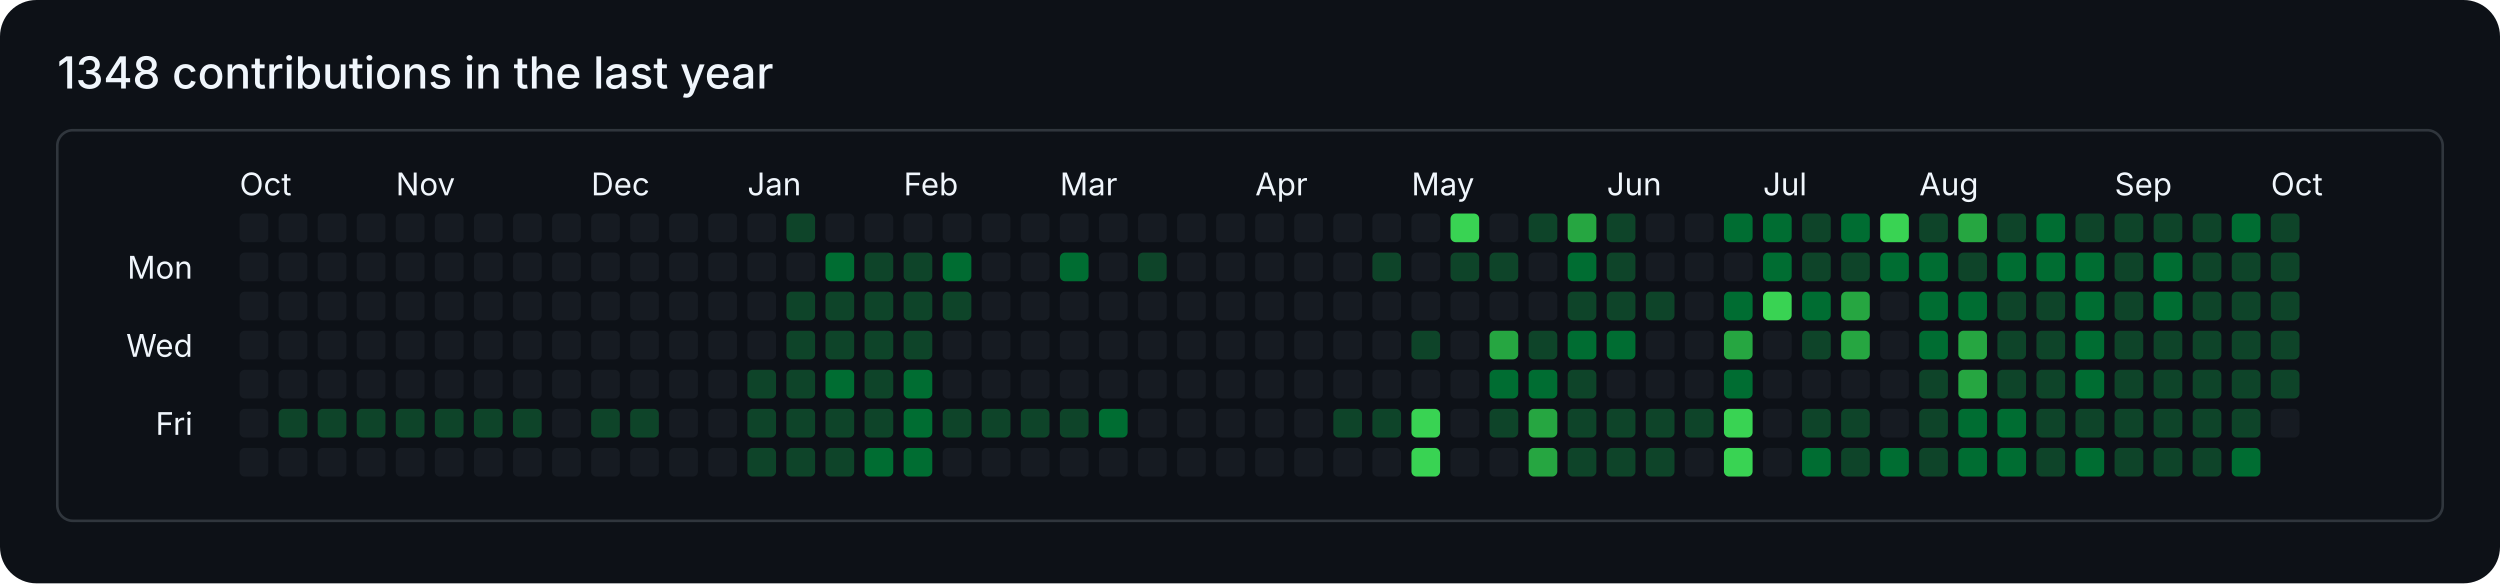
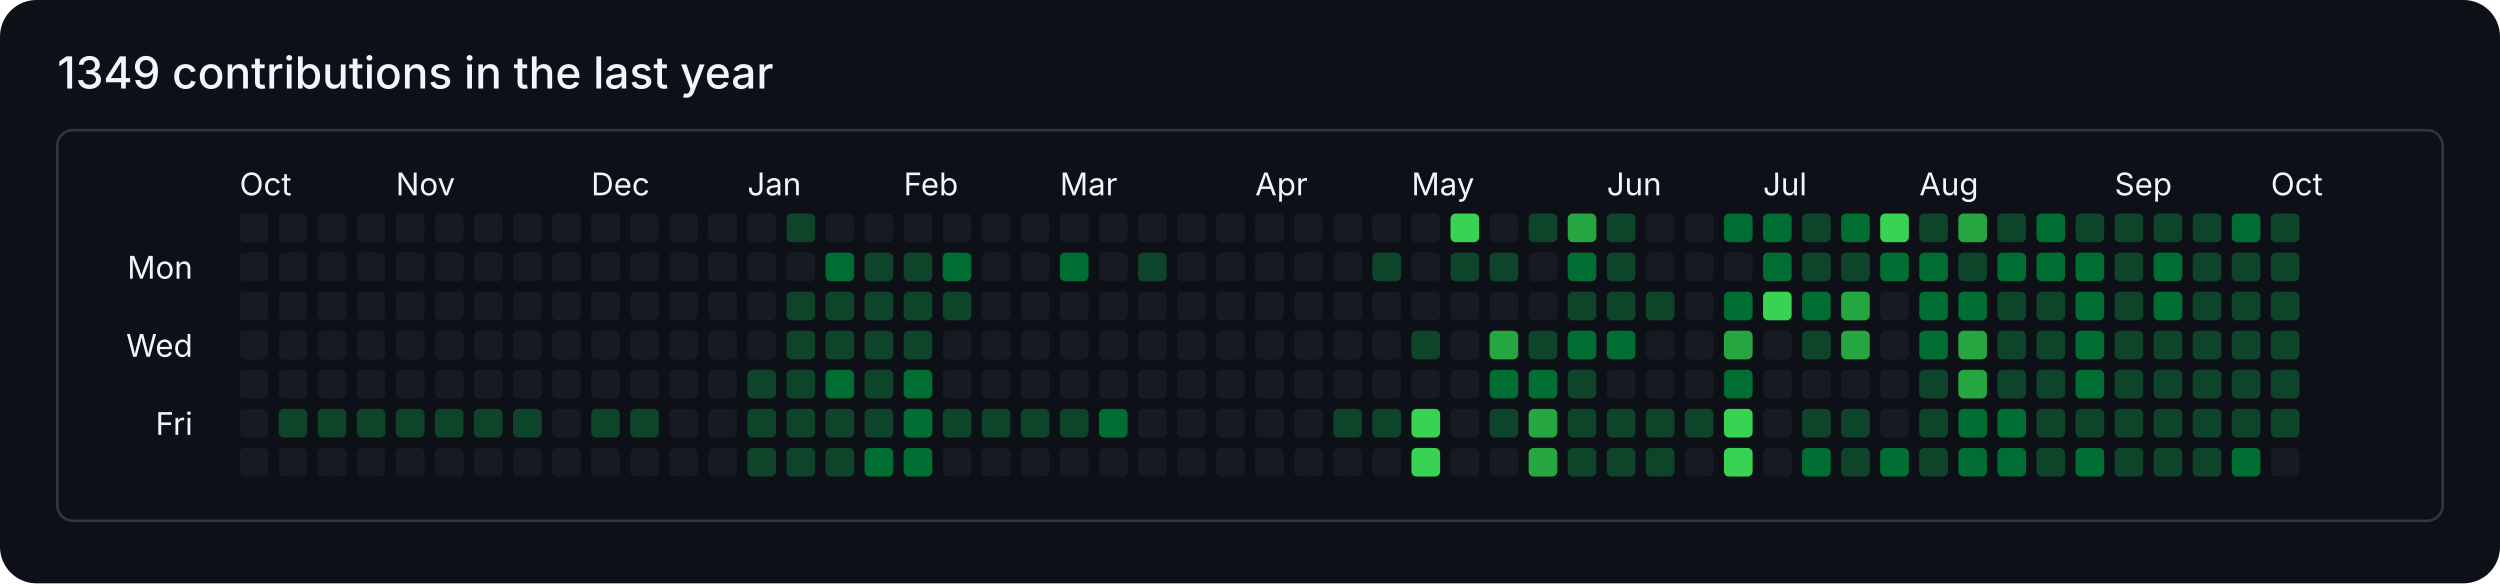
<svg xmlns="http://www.w3.org/2000/svg" width="1200" height="280" viewBox="0 0 960 224" fill="none" role="img" aria-label="AleksZyro GitHub contribution calendar">
  <style>
    .title { font: 500 17px -apple-system, BlinkMacSystemFont, 'Segoe UI', sans-serif; fill: #f0f6fc; }
    .month-label, .weekday-label, .legend, .hint { font: 400 12px -apple-system, BlinkMacSystemFont, 'Segoe UI', sans-serif; fill: #f0f6fc; }
    .hint, .legend-muted { fill: #8b949e; }
    .day-cell { shape-rendering: geometricPrecision; }
  </style>
  <rect width="960" height="224" rx="14" fill="#0d1117" />
-   <text x="22" y="34" class="title">1348 contributions in the last year</text>
+   <text x="22" y="34" class="title">1349 contributions in the last year</text>
  <rect x="22" y="50" width="916" height="150" rx="6" fill="none" stroke="#30363d" />
  <text x="92" y="75" class="month-label">Oct</text>
  <text x="152" y="75" class="month-label">Nov</text>
  <text x="227" y="75" class="month-label">Dec</text>
  <text x="287" y="75" class="month-label">Jan</text>
  <text x="347" y="75" class="month-label">Feb</text>
  <text x="407" y="75" class="month-label">Mar</text>
  <text x="482" y="75" class="month-label">Apr</text>
  <text x="542" y="75" class="month-label">May</text>
  <text x="617" y="75" class="month-label">Jun</text>
  <text x="677" y="75" class="month-label">Jul</text>
  <text x="737" y="75" class="month-label">Aug</text>
  <text x="812" y="75" class="month-label">Sep</text>
  <text x="872" y="75" class="month-label">Oct</text>
  <text x="74" y="107" class="weekday-label" text-anchor="end">Mon</text>
  <text x="74" y="137" class="weekday-label" text-anchor="end">Wed</text>
  <text x="74" y="167" class="weekday-label" text-anchor="end">Fri</text>
  <rect class="day-cell" x="92" y="82" width="11" height="11" rx="2" fill="#161b22" />
  <rect class="day-cell" x="92" y="97" width="11" height="11" rx="2" fill="#161b22" />
  <rect class="day-cell" x="92" y="112" width="11" height="11" rx="2" fill="#161b22" />
  <rect class="day-cell" x="92" y="127" width="11" height="11" rx="2" fill="#161b22" />
  <rect class="day-cell" x="92" y="142" width="11" height="11" rx="2" fill="#161b22" />
  <rect class="day-cell" x="92" y="157" width="11" height="11" rx="2" fill="#161b22" />
  <rect class="day-cell" x="92" y="172" width="11" height="11" rx="2" fill="#161b22" />
  <rect class="day-cell" x="107" y="82" width="11" height="11" rx="2" fill="#161b22" />
  <rect class="day-cell" x="107" y="97" width="11" height="11" rx="2" fill="#161b22" />
  <rect class="day-cell" x="107" y="112" width="11" height="11" rx="2" fill="#161b22" />
  <rect class="day-cell" x="107" y="127" width="11" height="11" rx="2" fill="#161b22" />
  <rect class="day-cell" x="107" y="142" width="11" height="11" rx="2" fill="#161b22" />
  <rect class="day-cell" x="107" y="157" width="11" height="11" rx="2" fill="#0e4429" />
  <rect class="day-cell" x="107" y="172" width="11" height="11" rx="2" fill="#161b22" />
  <rect class="day-cell" x="122" y="82" width="11" height="11" rx="2" fill="#161b22" />
  <rect class="day-cell" x="122" y="97" width="11" height="11" rx="2" fill="#161b22" />
  <rect class="day-cell" x="122" y="112" width="11" height="11" rx="2" fill="#161b22" />
  <rect class="day-cell" x="122" y="127" width="11" height="11" rx="2" fill="#161b22" />
  <rect class="day-cell" x="122" y="142" width="11" height="11" rx="2" fill="#161b22" />
  <rect class="day-cell" x="122" y="157" width="11" height="11" rx="2" fill="#0e4429" />
  <rect class="day-cell" x="122" y="172" width="11" height="11" rx="2" fill="#161b22" />
  <rect class="day-cell" x="137" y="82" width="11" height="11" rx="2" fill="#161b22" />
  <rect class="day-cell" x="137" y="97" width="11" height="11" rx="2" fill="#161b22" />
  <rect class="day-cell" x="137" y="112" width="11" height="11" rx="2" fill="#161b22" />
  <rect class="day-cell" x="137" y="127" width="11" height="11" rx="2" fill="#161b22" />
  <rect class="day-cell" x="137" y="142" width="11" height="11" rx="2" fill="#161b22" />
  <rect class="day-cell" x="137" y="157" width="11" height="11" rx="2" fill="#0e4429" />
  <rect class="day-cell" x="137" y="172" width="11" height="11" rx="2" fill="#161b22" />
  <rect class="day-cell" x="152" y="82" width="11" height="11" rx="2" fill="#161b22" />
  <rect class="day-cell" x="152" y="97" width="11" height="11" rx="2" fill="#161b22" />
  <rect class="day-cell" x="152" y="112" width="11" height="11" rx="2" fill="#161b22" />
  <rect class="day-cell" x="152" y="127" width="11" height="11" rx="2" fill="#161b22" />
  <rect class="day-cell" x="152" y="142" width="11" height="11" rx="2" fill="#161b22" />
  <rect class="day-cell" x="152" y="157" width="11" height="11" rx="2" fill="#0e4429" />
  <rect class="day-cell" x="152" y="172" width="11" height="11" rx="2" fill="#161b22" />
  <rect class="day-cell" x="167" y="82" width="11" height="11" rx="2" fill="#161b22" />
  <rect class="day-cell" x="167" y="97" width="11" height="11" rx="2" fill="#161b22" />
  <rect class="day-cell" x="167" y="112" width="11" height="11" rx="2" fill="#161b22" />
  <rect class="day-cell" x="167" y="127" width="11" height="11" rx="2" fill="#161b22" />
  <rect class="day-cell" x="167" y="142" width="11" height="11" rx="2" fill="#161b22" />
  <rect class="day-cell" x="167" y="157" width="11" height="11" rx="2" fill="#0e4429" />
  <rect class="day-cell" x="167" y="172" width="11" height="11" rx="2" fill="#161b22" />
  <rect class="day-cell" x="182" y="82" width="11" height="11" rx="2" fill="#161b22" />
  <rect class="day-cell" x="182" y="97" width="11" height="11" rx="2" fill="#161b22" />
  <rect class="day-cell" x="182" y="112" width="11" height="11" rx="2" fill="#161b22" />
  <rect class="day-cell" x="182" y="127" width="11" height="11" rx="2" fill="#161b22" />
  <rect class="day-cell" x="182" y="142" width="11" height="11" rx="2" fill="#161b22" />
  <rect class="day-cell" x="182" y="157" width="11" height="11" rx="2" fill="#0e4429" />
  <rect class="day-cell" x="182" y="172" width="11" height="11" rx="2" fill="#161b22" />
  <rect class="day-cell" x="197" y="82" width="11" height="11" rx="2" fill="#161b22" />
  <rect class="day-cell" x="197" y="97" width="11" height="11" rx="2" fill="#161b22" />
  <rect class="day-cell" x="197" y="112" width="11" height="11" rx="2" fill="#161b22" />
  <rect class="day-cell" x="197" y="127" width="11" height="11" rx="2" fill="#161b22" />
  <rect class="day-cell" x="197" y="142" width="11" height="11" rx="2" fill="#161b22" />
  <rect class="day-cell" x="197" y="157" width="11" height="11" rx="2" fill="#0e4429" />
  <rect class="day-cell" x="197" y="172" width="11" height="11" rx="2" fill="#161b22" />
  <rect class="day-cell" x="212" y="82" width="11" height="11" rx="2" fill="#161b22" />
  <rect class="day-cell" x="212" y="97" width="11" height="11" rx="2" fill="#161b22" />
  <rect class="day-cell" x="212" y="112" width="11" height="11" rx="2" fill="#161b22" />
  <rect class="day-cell" x="212" y="127" width="11" height="11" rx="2" fill="#161b22" />
  <rect class="day-cell" x="212" y="142" width="11" height="11" rx="2" fill="#161b22" />
  <rect class="day-cell" x="212" y="157" width="11" height="11" rx="2" fill="#161b22" />
  <rect class="day-cell" x="212" y="172" width="11" height="11" rx="2" fill="#161b22" />
  <rect class="day-cell" x="227" y="82" width="11" height="11" rx="2" fill="#161b22" />
  <rect class="day-cell" x="227" y="97" width="11" height="11" rx="2" fill="#161b22" />
  <rect class="day-cell" x="227" y="112" width="11" height="11" rx="2" fill="#161b22" />
  <rect class="day-cell" x="227" y="127" width="11" height="11" rx="2" fill="#161b22" />
  <rect class="day-cell" x="227" y="142" width="11" height="11" rx="2" fill="#161b22" />
  <rect class="day-cell" x="227" y="157" width="11" height="11" rx="2" fill="#0e4429" />
  <rect class="day-cell" x="227" y="172" width="11" height="11" rx="2" fill="#161b22" />
  <rect class="day-cell" x="242" y="82" width="11" height="11" rx="2" fill="#161b22" />
  <rect class="day-cell" x="242" y="97" width="11" height="11" rx="2" fill="#161b22" />
  <rect class="day-cell" x="242" y="112" width="11" height="11" rx="2" fill="#161b22" />
  <rect class="day-cell" x="242" y="127" width="11" height="11" rx="2" fill="#161b22" />
  <rect class="day-cell" x="242" y="142" width="11" height="11" rx="2" fill="#161b22" />
  <rect class="day-cell" x="242" y="157" width="11" height="11" rx="2" fill="#0e4429" />
  <rect class="day-cell" x="242" y="172" width="11" height="11" rx="2" fill="#161b22" />
  <rect class="day-cell" x="257" y="82" width="11" height="11" rx="2" fill="#161b22" />
  <rect class="day-cell" x="257" y="97" width="11" height="11" rx="2" fill="#161b22" />
  <rect class="day-cell" x="257" y="112" width="11" height="11" rx="2" fill="#161b22" />
  <rect class="day-cell" x="257" y="127" width="11" height="11" rx="2" fill="#161b22" />
  <rect class="day-cell" x="257" y="142" width="11" height="11" rx="2" fill="#161b22" />
  <rect class="day-cell" x="257" y="157" width="11" height="11" rx="2" fill="#161b22" />
  <rect class="day-cell" x="257" y="172" width="11" height="11" rx="2" fill="#161b22" />
  <rect class="day-cell" x="272" y="82" width="11" height="11" rx="2" fill="#161b22" />
  <rect class="day-cell" x="272" y="97" width="11" height="11" rx="2" fill="#161b22" />
  <rect class="day-cell" x="272" y="112" width="11" height="11" rx="2" fill="#161b22" />
  <rect class="day-cell" x="272" y="127" width="11" height="11" rx="2" fill="#161b22" />
  <rect class="day-cell" x="272" y="142" width="11" height="11" rx="2" fill="#161b22" />
  <rect class="day-cell" x="272" y="157" width="11" height="11" rx="2" fill="#161b22" />
  <rect class="day-cell" x="272" y="172" width="11" height="11" rx="2" fill="#161b22" />
  <rect class="day-cell" x="287" y="82" width="11" height="11" rx="2" fill="#161b22" />
  <rect class="day-cell" x="287" y="97" width="11" height="11" rx="2" fill="#161b22" />
  <rect class="day-cell" x="287" y="112" width="11" height="11" rx="2" fill="#161b22" />
  <rect class="day-cell" x="287" y="127" width="11" height="11" rx="2" fill="#161b22" />
  <rect class="day-cell" x="287" y="142" width="11" height="11" rx="2" fill="#0e4429" />
  <rect class="day-cell" x="287" y="157" width="11" height="11" rx="2" fill="#0e4429" />
  <rect class="day-cell" x="287" y="172" width="11" height="11" rx="2" fill="#0e4429" />
  <rect class="day-cell" x="302" y="82" width="11" height="11" rx="2" fill="#0e4429" />
  <rect class="day-cell" x="302" y="97" width="11" height="11" rx="2" fill="#161b22" />
  <rect class="day-cell" x="302" y="112" width="11" height="11" rx="2" fill="#0e4429" />
  <rect class="day-cell" x="302" y="127" width="11" height="11" rx="2" fill="#0e4429" />
  <rect class="day-cell" x="302" y="142" width="11" height="11" rx="2" fill="#0e4429" />
  <rect class="day-cell" x="302" y="157" width="11" height="11" rx="2" fill="#0e4429" />
  <rect class="day-cell" x="302" y="172" width="11" height="11" rx="2" fill="#0e4429" />
  <rect class="day-cell" x="317" y="82" width="11" height="11" rx="2" fill="#161b22" />
  <rect class="day-cell" x="317" y="97" width="11" height="11" rx="2" fill="#006d32" />
  <rect class="day-cell" x="317" y="112" width="11" height="11" rx="2" fill="#0e4429" />
  <rect class="day-cell" x="317" y="127" width="11" height="11" rx="2" fill="#0e4429" />
  <rect class="day-cell" x="317" y="142" width="11" height="11" rx="2" fill="#006d32" />
  <rect class="day-cell" x="317" y="157" width="11" height="11" rx="2" fill="#0e4429" />
  <rect class="day-cell" x="317" y="172" width="11" height="11" rx="2" fill="#0e4429" />
  <rect class="day-cell" x="332" y="82" width="11" height="11" rx="2" fill="#161b22" />
  <rect class="day-cell" x="332" y="97" width="11" height="11" rx="2" fill="#0e4429" />
  <rect class="day-cell" x="332" y="112" width="11" height="11" rx="2" fill="#0e4429" />
  <rect class="day-cell" x="332" y="127" width="11" height="11" rx="2" fill="#0e4429" />
  <rect class="day-cell" x="332" y="142" width="11" height="11" rx="2" fill="#0e4429" />
  <rect class="day-cell" x="332" y="157" width="11" height="11" rx="2" fill="#0e4429" />
  <rect class="day-cell" x="332" y="172" width="11" height="11" rx="2" fill="#006d32" />
  <rect class="day-cell" x="347" y="82" width="11" height="11" rx="2" fill="#161b22" />
  <rect class="day-cell" x="347" y="97" width="11" height="11" rx="2" fill="#0e4429" />
  <rect class="day-cell" x="347" y="112" width="11" height="11" rx="2" fill="#0e4429" />
  <rect class="day-cell" x="347" y="127" width="11" height="11" rx="2" fill="#0e4429" />
  <rect class="day-cell" x="347" y="142" width="11" height="11" rx="2" fill="#006d32" />
  <rect class="day-cell" x="347" y="157" width="11" height="11" rx="2" fill="#006d32" />
  <rect class="day-cell" x="347" y="172" width="11" height="11" rx="2" fill="#006d32" />
  <rect class="day-cell" x="362" y="82" width="11" height="11" rx="2" fill="#161b22" />
  <rect class="day-cell" x="362" y="97" width="11" height="11" rx="2" fill="#006d32" />
  <rect class="day-cell" x="362" y="112" width="11" height="11" rx="2" fill="#0e4429" />
  <rect class="day-cell" x="362" y="127" width="11" height="11" rx="2" fill="#161b22" />
  <rect class="day-cell" x="362" y="142" width="11" height="11" rx="2" fill="#161b22" />
  <rect class="day-cell" x="362" y="157" width="11" height="11" rx="2" fill="#0e4429" />
  <rect class="day-cell" x="362" y="172" width="11" height="11" rx="2" fill="#161b22" />
  <rect class="day-cell" x="377" y="82" width="11" height="11" rx="2" fill="#161b22" />
  <rect class="day-cell" x="377" y="97" width="11" height="11" rx="2" fill="#161b22" />
  <rect class="day-cell" x="377" y="112" width="11" height="11" rx="2" fill="#161b22" />
  <rect class="day-cell" x="377" y="127" width="11" height="11" rx="2" fill="#161b22" />
  <rect class="day-cell" x="377" y="142" width="11" height="11" rx="2" fill="#161b22" />
  <rect class="day-cell" x="377" y="157" width="11" height="11" rx="2" fill="#0e4429" />
  <rect class="day-cell" x="377" y="172" width="11" height="11" rx="2" fill="#161b22" />
  <rect class="day-cell" x="392" y="82" width="11" height="11" rx="2" fill="#161b22" />
  <rect class="day-cell" x="392" y="97" width="11" height="11" rx="2" fill="#161b22" />
  <rect class="day-cell" x="392" y="112" width="11" height="11" rx="2" fill="#161b22" />
  <rect class="day-cell" x="392" y="127" width="11" height="11" rx="2" fill="#161b22" />
  <rect class="day-cell" x="392" y="142" width="11" height="11" rx="2" fill="#161b22" />
  <rect class="day-cell" x="392" y="157" width="11" height="11" rx="2" fill="#0e4429" />
  <rect class="day-cell" x="392" y="172" width="11" height="11" rx="2" fill="#161b22" />
  <rect class="day-cell" x="407" y="82" width="11" height="11" rx="2" fill="#161b22" />
  <rect class="day-cell" x="407" y="97" width="11" height="11" rx="2" fill="#006d32" />
  <rect class="day-cell" x="407" y="112" width="11" height="11" rx="2" fill="#161b22" />
  <rect class="day-cell" x="407" y="127" width="11" height="11" rx="2" fill="#161b22" />
  <rect class="day-cell" x="407" y="142" width="11" height="11" rx="2" fill="#161b22" />
  <rect class="day-cell" x="407" y="157" width="11" height="11" rx="2" fill="#0e4429" />
  <rect class="day-cell" x="407" y="172" width="11" height="11" rx="2" fill="#161b22" />
  <rect class="day-cell" x="422" y="82" width="11" height="11" rx="2" fill="#161b22" />
  <rect class="day-cell" x="422" y="97" width="11" height="11" rx="2" fill="#161b22" />
  <rect class="day-cell" x="422" y="112" width="11" height="11" rx="2" fill="#161b22" />
  <rect class="day-cell" x="422" y="127" width="11" height="11" rx="2" fill="#161b22" />
  <rect class="day-cell" x="422" y="142" width="11" height="11" rx="2" fill="#161b22" />
  <rect class="day-cell" x="422" y="157" width="11" height="11" rx="2" fill="#006d32" />
  <rect class="day-cell" x="422" y="172" width="11" height="11" rx="2" fill="#161b22" />
  <rect class="day-cell" x="437" y="82" width="11" height="11" rx="2" fill="#161b22" />
  <rect class="day-cell" x="437" y="97" width="11" height="11" rx="2" fill="#0e4429" />
  <rect class="day-cell" x="437" y="112" width="11" height="11" rx="2" fill="#161b22" />
  <rect class="day-cell" x="437" y="127" width="11" height="11" rx="2" fill="#161b22" />
  <rect class="day-cell" x="437" y="142" width="11" height="11" rx="2" fill="#161b22" />
  <rect class="day-cell" x="437" y="157" width="11" height="11" rx="2" fill="#161b22" />
  <rect class="day-cell" x="437" y="172" width="11" height="11" rx="2" fill="#161b22" />
  <rect class="day-cell" x="452" y="82" width="11" height="11" rx="2" fill="#161b22" />
  <rect class="day-cell" x="452" y="97" width="11" height="11" rx="2" fill="#161b22" />
  <rect class="day-cell" x="452" y="112" width="11" height="11" rx="2" fill="#161b22" />
  <rect class="day-cell" x="452" y="127" width="11" height="11" rx="2" fill="#161b22" />
  <rect class="day-cell" x="452" y="142" width="11" height="11" rx="2" fill="#161b22" />
  <rect class="day-cell" x="452" y="157" width="11" height="11" rx="2" fill="#161b22" />
  <rect class="day-cell" x="452" y="172" width="11" height="11" rx="2" fill="#161b22" />
  <rect class="day-cell" x="467" y="82" width="11" height="11" rx="2" fill="#161b22" />
  <rect class="day-cell" x="467" y="97" width="11" height="11" rx="2" fill="#161b22" />
  <rect class="day-cell" x="467" y="112" width="11" height="11" rx="2" fill="#161b22" />
  <rect class="day-cell" x="467" y="127" width="11" height="11" rx="2" fill="#161b22" />
  <rect class="day-cell" x="467" y="142" width="11" height="11" rx="2" fill="#161b22" />
  <rect class="day-cell" x="467" y="157" width="11" height="11" rx="2" fill="#161b22" />
  <rect class="day-cell" x="467" y="172" width="11" height="11" rx="2" fill="#161b22" />
  <rect class="day-cell" x="482" y="82" width="11" height="11" rx="2" fill="#161b22" />
  <rect class="day-cell" x="482" y="97" width="11" height="11" rx="2" fill="#161b22" />
  <rect class="day-cell" x="482" y="112" width="11" height="11" rx="2" fill="#161b22" />
  <rect class="day-cell" x="482" y="127" width="11" height="11" rx="2" fill="#161b22" />
  <rect class="day-cell" x="482" y="142" width="11" height="11" rx="2" fill="#161b22" />
  <rect class="day-cell" x="482" y="157" width="11" height="11" rx="2" fill="#161b22" />
  <rect class="day-cell" x="482" y="172" width="11" height="11" rx="2" fill="#161b22" />
  <rect class="day-cell" x="497" y="82" width="11" height="11" rx="2" fill="#161b22" />
  <rect class="day-cell" x="497" y="97" width="11" height="11" rx="2" fill="#161b22" />
  <rect class="day-cell" x="497" y="112" width="11" height="11" rx="2" fill="#161b22" />
  <rect class="day-cell" x="497" y="127" width="11" height="11" rx="2" fill="#161b22" />
  <rect class="day-cell" x="497" y="142" width="11" height="11" rx="2" fill="#161b22" />
  <rect class="day-cell" x="497" y="157" width="11" height="11" rx="2" fill="#161b22" />
  <rect class="day-cell" x="497" y="172" width="11" height="11" rx="2" fill="#161b22" />
  <rect class="day-cell" x="512" y="82" width="11" height="11" rx="2" fill="#161b22" />
  <rect class="day-cell" x="512" y="97" width="11" height="11" rx="2" fill="#161b22" />
  <rect class="day-cell" x="512" y="112" width="11" height="11" rx="2" fill="#161b22" />
  <rect class="day-cell" x="512" y="127" width="11" height="11" rx="2" fill="#161b22" />
  <rect class="day-cell" x="512" y="142" width="11" height="11" rx="2" fill="#161b22" />
  <rect class="day-cell" x="512" y="157" width="11" height="11" rx="2" fill="#0e4429" />
  <rect class="day-cell" x="512" y="172" width="11" height="11" rx="2" fill="#161b22" />
  <rect class="day-cell" x="527" y="82" width="11" height="11" rx="2" fill="#161b22" />
  <rect class="day-cell" x="527" y="97" width="11" height="11" rx="2" fill="#0e4429" />
  <rect class="day-cell" x="527" y="112" width="11" height="11" rx="2" fill="#161b22" />
  <rect class="day-cell" x="527" y="127" width="11" height="11" rx="2" fill="#161b22" />
  <rect class="day-cell" x="527" y="142" width="11" height="11" rx="2" fill="#161b22" />
  <rect class="day-cell" x="527" y="157" width="11" height="11" rx="2" fill="#0e4429" />
  <rect class="day-cell" x="527" y="172" width="11" height="11" rx="2" fill="#161b22" />
  <rect class="day-cell" x="542" y="82" width="11" height="11" rx="2" fill="#161b22" />
  <rect class="day-cell" x="542" y="97" width="11" height="11" rx="2" fill="#161b22" />
  <rect class="day-cell" x="542" y="112" width="11" height="11" rx="2" fill="#161b22" />
  <rect class="day-cell" x="542" y="127" width="11" height="11" rx="2" fill="#0e4429" />
  <rect class="day-cell" x="542" y="142" width="11" height="11" rx="2" fill="#161b22" />
  <rect class="day-cell" x="542" y="157" width="11" height="11" rx="2" fill="#39d353" />
  <rect class="day-cell" x="542" y="172" width="11" height="11" rx="2" fill="#39d353" />
  <rect class="day-cell" x="557" y="82" width="11" height="11" rx="2" fill="#39d353" />
  <rect class="day-cell" x="557" y="97" width="11" height="11" rx="2" fill="#0e4429" />
  <rect class="day-cell" x="557" y="112" width="11" height="11" rx="2" fill="#161b22" />
  <rect class="day-cell" x="557" y="127" width="11" height="11" rx="2" fill="#161b22" />
  <rect class="day-cell" x="557" y="142" width="11" height="11" rx="2" fill="#161b22" />
  <rect class="day-cell" x="557" y="157" width="11" height="11" rx="2" fill="#161b22" />
  <rect class="day-cell" x="557" y="172" width="11" height="11" rx="2" fill="#161b22" />
  <rect class="day-cell" x="572" y="82" width="11" height="11" rx="2" fill="#161b22" />
  <rect class="day-cell" x="572" y="97" width="11" height="11" rx="2" fill="#0e4429" />
  <rect class="day-cell" x="572" y="112" width="11" height="11" rx="2" fill="#161b22" />
  <rect class="day-cell" x="572" y="127" width="11" height="11" rx="2" fill="#26a641" />
  <rect class="day-cell" x="572" y="142" width="11" height="11" rx="2" fill="#006d32" />
  <rect class="day-cell" x="572" y="157" width="11" height="11" rx="2" fill="#0e4429" />
  <rect class="day-cell" x="572" y="172" width="11" height="11" rx="2" fill="#161b22" />
  <rect class="day-cell" x="587" y="82" width="11" height="11" rx="2" fill="#0e4429" />
  <rect class="day-cell" x="587" y="97" width="11" height="11" rx="2" fill="#161b22" />
  <rect class="day-cell" x="587" y="112" width="11" height="11" rx="2" fill="#161b22" />
  <rect class="day-cell" x="587" y="127" width="11" height="11" rx="2" fill="#0e4429" />
  <rect class="day-cell" x="587" y="142" width="11" height="11" rx="2" fill="#006d32" />
  <rect class="day-cell" x="587" y="157" width="11" height="11" rx="2" fill="#26a641" />
  <rect class="day-cell" x="587" y="172" width="11" height="11" rx="2" fill="#26a641" />
  <rect class="day-cell" x="602" y="82" width="11" height="11" rx="2" fill="#26a641" />
  <rect class="day-cell" x="602" y="97" width="11" height="11" rx="2" fill="#006d32" />
  <rect class="day-cell" x="602" y="112" width="11" height="11" rx="2" fill="#0e4429" />
  <rect class="day-cell" x="602" y="127" width="11" height="11" rx="2" fill="#006d32" />
  <rect class="day-cell" x="602" y="142" width="11" height="11" rx="2" fill="#0e4429" />
  <rect class="day-cell" x="602" y="157" width="11" height="11" rx="2" fill="#0e4429" />
  <rect class="day-cell" x="602" y="172" width="11" height="11" rx="2" fill="#0e4429" />
  <rect class="day-cell" x="617" y="82" width="11" height="11" rx="2" fill="#0e4429" />
  <rect class="day-cell" x="617" y="97" width="11" height="11" rx="2" fill="#0e4429" />
  <rect class="day-cell" x="617" y="112" width="11" height="11" rx="2" fill="#0e4429" />
  <rect class="day-cell" x="617" y="127" width="11" height="11" rx="2" fill="#006d32" />
  <rect class="day-cell" x="617" y="142" width="11" height="11" rx="2" fill="#161b22" />
  <rect class="day-cell" x="617" y="157" width="11" height="11" rx="2" fill="#0e4429" />
  <rect class="day-cell" x="617" y="172" width="11" height="11" rx="2" fill="#0e4429" />
  <rect class="day-cell" x="632" y="82" width="11" height="11" rx="2" fill="#161b22" />
  <rect class="day-cell" x="632" y="97" width="11" height="11" rx="2" fill="#161b22" />
  <rect class="day-cell" x="632" y="112" width="11" height="11" rx="2" fill="#0e4429" />
  <rect class="day-cell" x="632" y="127" width="11" height="11" rx="2" fill="#161b22" />
  <rect class="day-cell" x="632" y="142" width="11" height="11" rx="2" fill="#161b22" />
  <rect class="day-cell" x="632" y="157" width="11" height="11" rx="2" fill="#0e4429" />
  <rect class="day-cell" x="632" y="172" width="11" height="11" rx="2" fill="#0e4429" />
  <rect class="day-cell" x="647" y="82" width="11" height="11" rx="2" fill="#161b22" />
  <rect class="day-cell" x="647" y="97" width="11" height="11" rx="2" fill="#161b22" />
  <rect class="day-cell" x="647" y="112" width="11" height="11" rx="2" fill="#161b22" />
  <rect class="day-cell" x="647" y="127" width="11" height="11" rx="2" fill="#161b22" />
  <rect class="day-cell" x="647" y="142" width="11" height="11" rx="2" fill="#161b22" />
  <rect class="day-cell" x="647" y="157" width="11" height="11" rx="2" fill="#0e4429" />
  <rect class="day-cell" x="647" y="172" width="11" height="11" rx="2" fill="#161b22" />
  <rect class="day-cell" x="662" y="82" width="11" height="11" rx="2" fill="#006d32" />
  <rect class="day-cell" x="662" y="97" width="11" height="11" rx="2" fill="#161b22" />
  <rect class="day-cell" x="662" y="112" width="11" height="11" rx="2" fill="#006d32" />
  <rect class="day-cell" x="662" y="127" width="11" height="11" rx="2" fill="#26a641" />
  <rect class="day-cell" x="662" y="142" width="11" height="11" rx="2" fill="#006d32" />
  <rect class="day-cell" x="662" y="157" width="11" height="11" rx="2" fill="#39d353" />
  <rect class="day-cell" x="662" y="172" width="11" height="11" rx="2" fill="#39d353" />
  <rect class="day-cell" x="677" y="82" width="11" height="11" rx="2" fill="#006d32" />
  <rect class="day-cell" x="677" y="97" width="11" height="11" rx="2" fill="#006d32" />
  <rect class="day-cell" x="677" y="112" width="11" height="11" rx="2" fill="#39d353" />
  <rect class="day-cell" x="677" y="127" width="11" height="11" rx="2" fill="#161b22" />
  <rect class="day-cell" x="677" y="142" width="11" height="11" rx="2" fill="#161b22" />
  <rect class="day-cell" x="677" y="157" width="11" height="11" rx="2" fill="#161b22" />
  <rect class="day-cell" x="677" y="172" width="11" height="11" rx="2" fill="#161b22" />
  <rect class="day-cell" x="692" y="82" width="11" height="11" rx="2" fill="#0e4429" />
  <rect class="day-cell" x="692" y="97" width="11" height="11" rx="2" fill="#0e4429" />
  <rect class="day-cell" x="692" y="112" width="11" height="11" rx="2" fill="#006d32" />
  <rect class="day-cell" x="692" y="127" width="11" height="11" rx="2" fill="#0e4429" />
  <rect class="day-cell" x="692" y="142" width="11" height="11" rx="2" fill="#161b22" />
  <rect class="day-cell" x="692" y="157" width="11" height="11" rx="2" fill="#0e4429" />
  <rect class="day-cell" x="692" y="172" width="11" height="11" rx="2" fill="#006d32" />
  <rect class="day-cell" x="707" y="82" width="11" height="11" rx="2" fill="#006d32" />
  <rect class="day-cell" x="707" y="97" width="11" height="11" rx="2" fill="#0e4429" />
  <rect class="day-cell" x="707" y="112" width="11" height="11" rx="2" fill="#26a641" />
  <rect class="day-cell" x="707" y="127" width="11" height="11" rx="2" fill="#26a641" />
  <rect class="day-cell" x="707" y="142" width="11" height="11" rx="2" fill="#161b22" />
  <rect class="day-cell" x="707" y="157" width="11" height="11" rx="2" fill="#0e4429" />
  <rect class="day-cell" x="707" y="172" width="11" height="11" rx="2" fill="#0e4429" />
  <rect class="day-cell" x="722" y="82" width="11" height="11" rx="2" fill="#39d353" />
  <rect class="day-cell" x="722" y="97" width="11" height="11" rx="2" fill="#006d32" />
  <rect class="day-cell" x="722" y="112" width="11" height="11" rx="2" fill="#161b22" />
  <rect class="day-cell" x="722" y="127" width="11" height="11" rx="2" fill="#161b22" />
  <rect class="day-cell" x="722" y="142" width="11" height="11" rx="2" fill="#161b22" />
  <rect class="day-cell" x="722" y="157" width="11" height="11" rx="2" fill="#161b22" />
  <rect class="day-cell" x="722" y="172" width="11" height="11" rx="2" fill="#006d32" />
  <rect class="day-cell" x="737" y="82" width="11" height="11" rx="2" fill="#0e4429" />
  <rect class="day-cell" x="737" y="97" width="11" height="11" rx="2" fill="#006d32" />
  <rect class="day-cell" x="737" y="112" width="11" height="11" rx="2" fill="#006d32" />
  <rect class="day-cell" x="737" y="127" width="11" height="11" rx="2" fill="#006d32" />
  <rect class="day-cell" x="737" y="142" width="11" height="11" rx="2" fill="#0e4429" />
  <rect class="day-cell" x="737" y="157" width="11" height="11" rx="2" fill="#0e4429" />
  <rect class="day-cell" x="737" y="172" width="11" height="11" rx="2" fill="#0e4429" />
  <rect class="day-cell" x="752" y="82" width="11" height="11" rx="2" fill="#26a641" />
  <rect class="day-cell" x="752" y="97" width="11" height="11" rx="2" fill="#0e4429" />
  <rect class="day-cell" x="752" y="112" width="11" height="11" rx="2" fill="#006d32" />
  <rect class="day-cell" x="752" y="127" width="11" height="11" rx="2" fill="#26a641" />
  <rect class="day-cell" x="752" y="142" width="11" height="11" rx="2" fill="#26a641" />
  <rect class="day-cell" x="752" y="157" width="11" height="11" rx="2" fill="#006d32" />
  <rect class="day-cell" x="752" y="172" width="11" height="11" rx="2" fill="#006d32" />
  <rect class="day-cell" x="767" y="82" width="11" height="11" rx="2" fill="#0e4429" />
  <rect class="day-cell" x="767" y="97" width="11" height="11" rx="2" fill="#006d32" />
  <rect class="day-cell" x="767" y="112" width="11" height="11" rx="2" fill="#0e4429" />
  <rect class="day-cell" x="767" y="127" width="11" height="11" rx="2" fill="#0e4429" />
  <rect class="day-cell" x="767" y="142" width="11" height="11" rx="2" fill="#0e4429" />
  <rect class="day-cell" x="767" y="157" width="11" height="11" rx="2" fill="#006d32" />
  <rect class="day-cell" x="767" y="172" width="11" height="11" rx="2" fill="#006d32" />
  <rect class="day-cell" x="782" y="82" width="11" height="11" rx="2" fill="#006d32" />
  <rect class="day-cell" x="782" y="97" width="11" height="11" rx="2" fill="#006d32" />
  <rect class="day-cell" x="782" y="112" width="11" height="11" rx="2" fill="#0e4429" />
  <rect class="day-cell" x="782" y="127" width="11" height="11" rx="2" fill="#0e4429" />
  <rect class="day-cell" x="782" y="142" width="11" height="11" rx="2" fill="#0e4429" />
  <rect class="day-cell" x="782" y="157" width="11" height="11" rx="2" fill="#0e4429" />
  <rect class="day-cell" x="782" y="172" width="11" height="11" rx="2" fill="#0e4429" />
  <rect class="day-cell" x="797" y="82" width="11" height="11" rx="2" fill="#0e4429" />
  <rect class="day-cell" x="797" y="97" width="11" height="11" rx="2" fill="#006d32" />
  <rect class="day-cell" x="797" y="112" width="11" height="11" rx="2" fill="#006d32" />
  <rect class="day-cell" x="797" y="127" width="11" height="11" rx="2" fill="#006d32" />
  <rect class="day-cell" x="797" y="142" width="11" height="11" rx="2" fill="#006d32" />
  <rect class="day-cell" x="797" y="157" width="11" height="11" rx="2" fill="#0e4429" />
  <rect class="day-cell" x="797" y="172" width="11" height="11" rx="2" fill="#006d32" />
  <rect class="day-cell" x="812" y="82" width="11" height="11" rx="2" fill="#0e4429" />
  <rect class="day-cell" x="812" y="97" width="11" height="11" rx="2" fill="#0e4429" />
  <rect class="day-cell" x="812" y="112" width="11" height="11" rx="2" fill="#0e4429" />
  <rect class="day-cell" x="812" y="127" width="11" height="11" rx="2" fill="#0e4429" />
  <rect class="day-cell" x="812" y="142" width="11" height="11" rx="2" fill="#0e4429" />
  <rect class="day-cell" x="812" y="157" width="11" height="11" rx="2" fill="#0e4429" />
  <rect class="day-cell" x="812" y="172" width="11" height="11" rx="2" fill="#0e4429" />
  <rect class="day-cell" x="827" y="82" width="11" height="11" rx="2" fill="#0e4429" />
  <rect class="day-cell" x="827" y="97" width="11" height="11" rx="2" fill="#006d32" />
  <rect class="day-cell" x="827" y="112" width="11" height="11" rx="2" fill="#006d32" />
  <rect class="day-cell" x="827" y="127" width="11" height="11" rx="2" fill="#0e4429" />
  <rect class="day-cell" x="827" y="142" width="11" height="11" rx="2" fill="#0e4429" />
  <rect class="day-cell" x="827" y="157" width="11" height="11" rx="2" fill="#0e4429" />
  <rect class="day-cell" x="827" y="172" width="11" height="11" rx="2" fill="#0e4429" />
  <rect class="day-cell" x="842" y="82" width="11" height="11" rx="2" fill="#0e4429" />
  <rect class="day-cell" x="842" y="97" width="11" height="11" rx="2" fill="#0e4429" />
  <rect class="day-cell" x="842" y="112" width="11" height="11" rx="2" fill="#0e4429" />
  <rect class="day-cell" x="842" y="127" width="11" height="11" rx="2" fill="#0e4429" />
  <rect class="day-cell" x="842" y="142" width="11" height="11" rx="2" fill="#0e4429" />
  <rect class="day-cell" x="842" y="157" width="11" height="11" rx="2" fill="#0e4429" />
  <rect class="day-cell" x="842" y="172" width="11" height="11" rx="2" fill="#0e4429" />
  <rect class="day-cell" x="857" y="82" width="11" height="11" rx="2" fill="#006d32" />
  <rect class="day-cell" x="857" y="97" width="11" height="11" rx="2" fill="#0e4429" />
  <rect class="day-cell" x="857" y="112" width="11" height="11" rx="2" fill="#0e4429" />
  <rect class="day-cell" x="857" y="127" width="11" height="11" rx="2" fill="#0e4429" />
  <rect class="day-cell" x="857" y="142" width="11" height="11" rx="2" fill="#0e4429" />
  <rect class="day-cell" x="857" y="157" width="11" height="11" rx="2" fill="#0e4429" />
  <rect class="day-cell" x="857" y="172" width="11" height="11" rx="2" fill="#006d32" />
  <rect class="day-cell" x="872" y="82" width="11" height="11" rx="2" fill="#0e4429" />
  <rect class="day-cell" x="872" y="97" width="11" height="11" rx="2" fill="#0e4429" />
  <rect class="day-cell" x="872" y="112" width="11" height="11" rx="2" fill="#0e4429" />
  <rect class="day-cell" x="872" y="127" width="11" height="11" rx="2" fill="#0e4429" />
  <rect class="day-cell" x="872" y="142" width="11" height="11" rx="2" fill="#0e4429" />
-   <rect class="day-cell" x="872" y="157" width="11" height="11" rx="2" fill="#161b22" />
+   <rect class="day-cell" x="872" y="157" width="11" height="11" rx="2" fill="#0e4429" />
+   <rect class="day-cell" x="872" y="172" width="11" height="11" rx="2" fill="#161b22" />
</svg>
